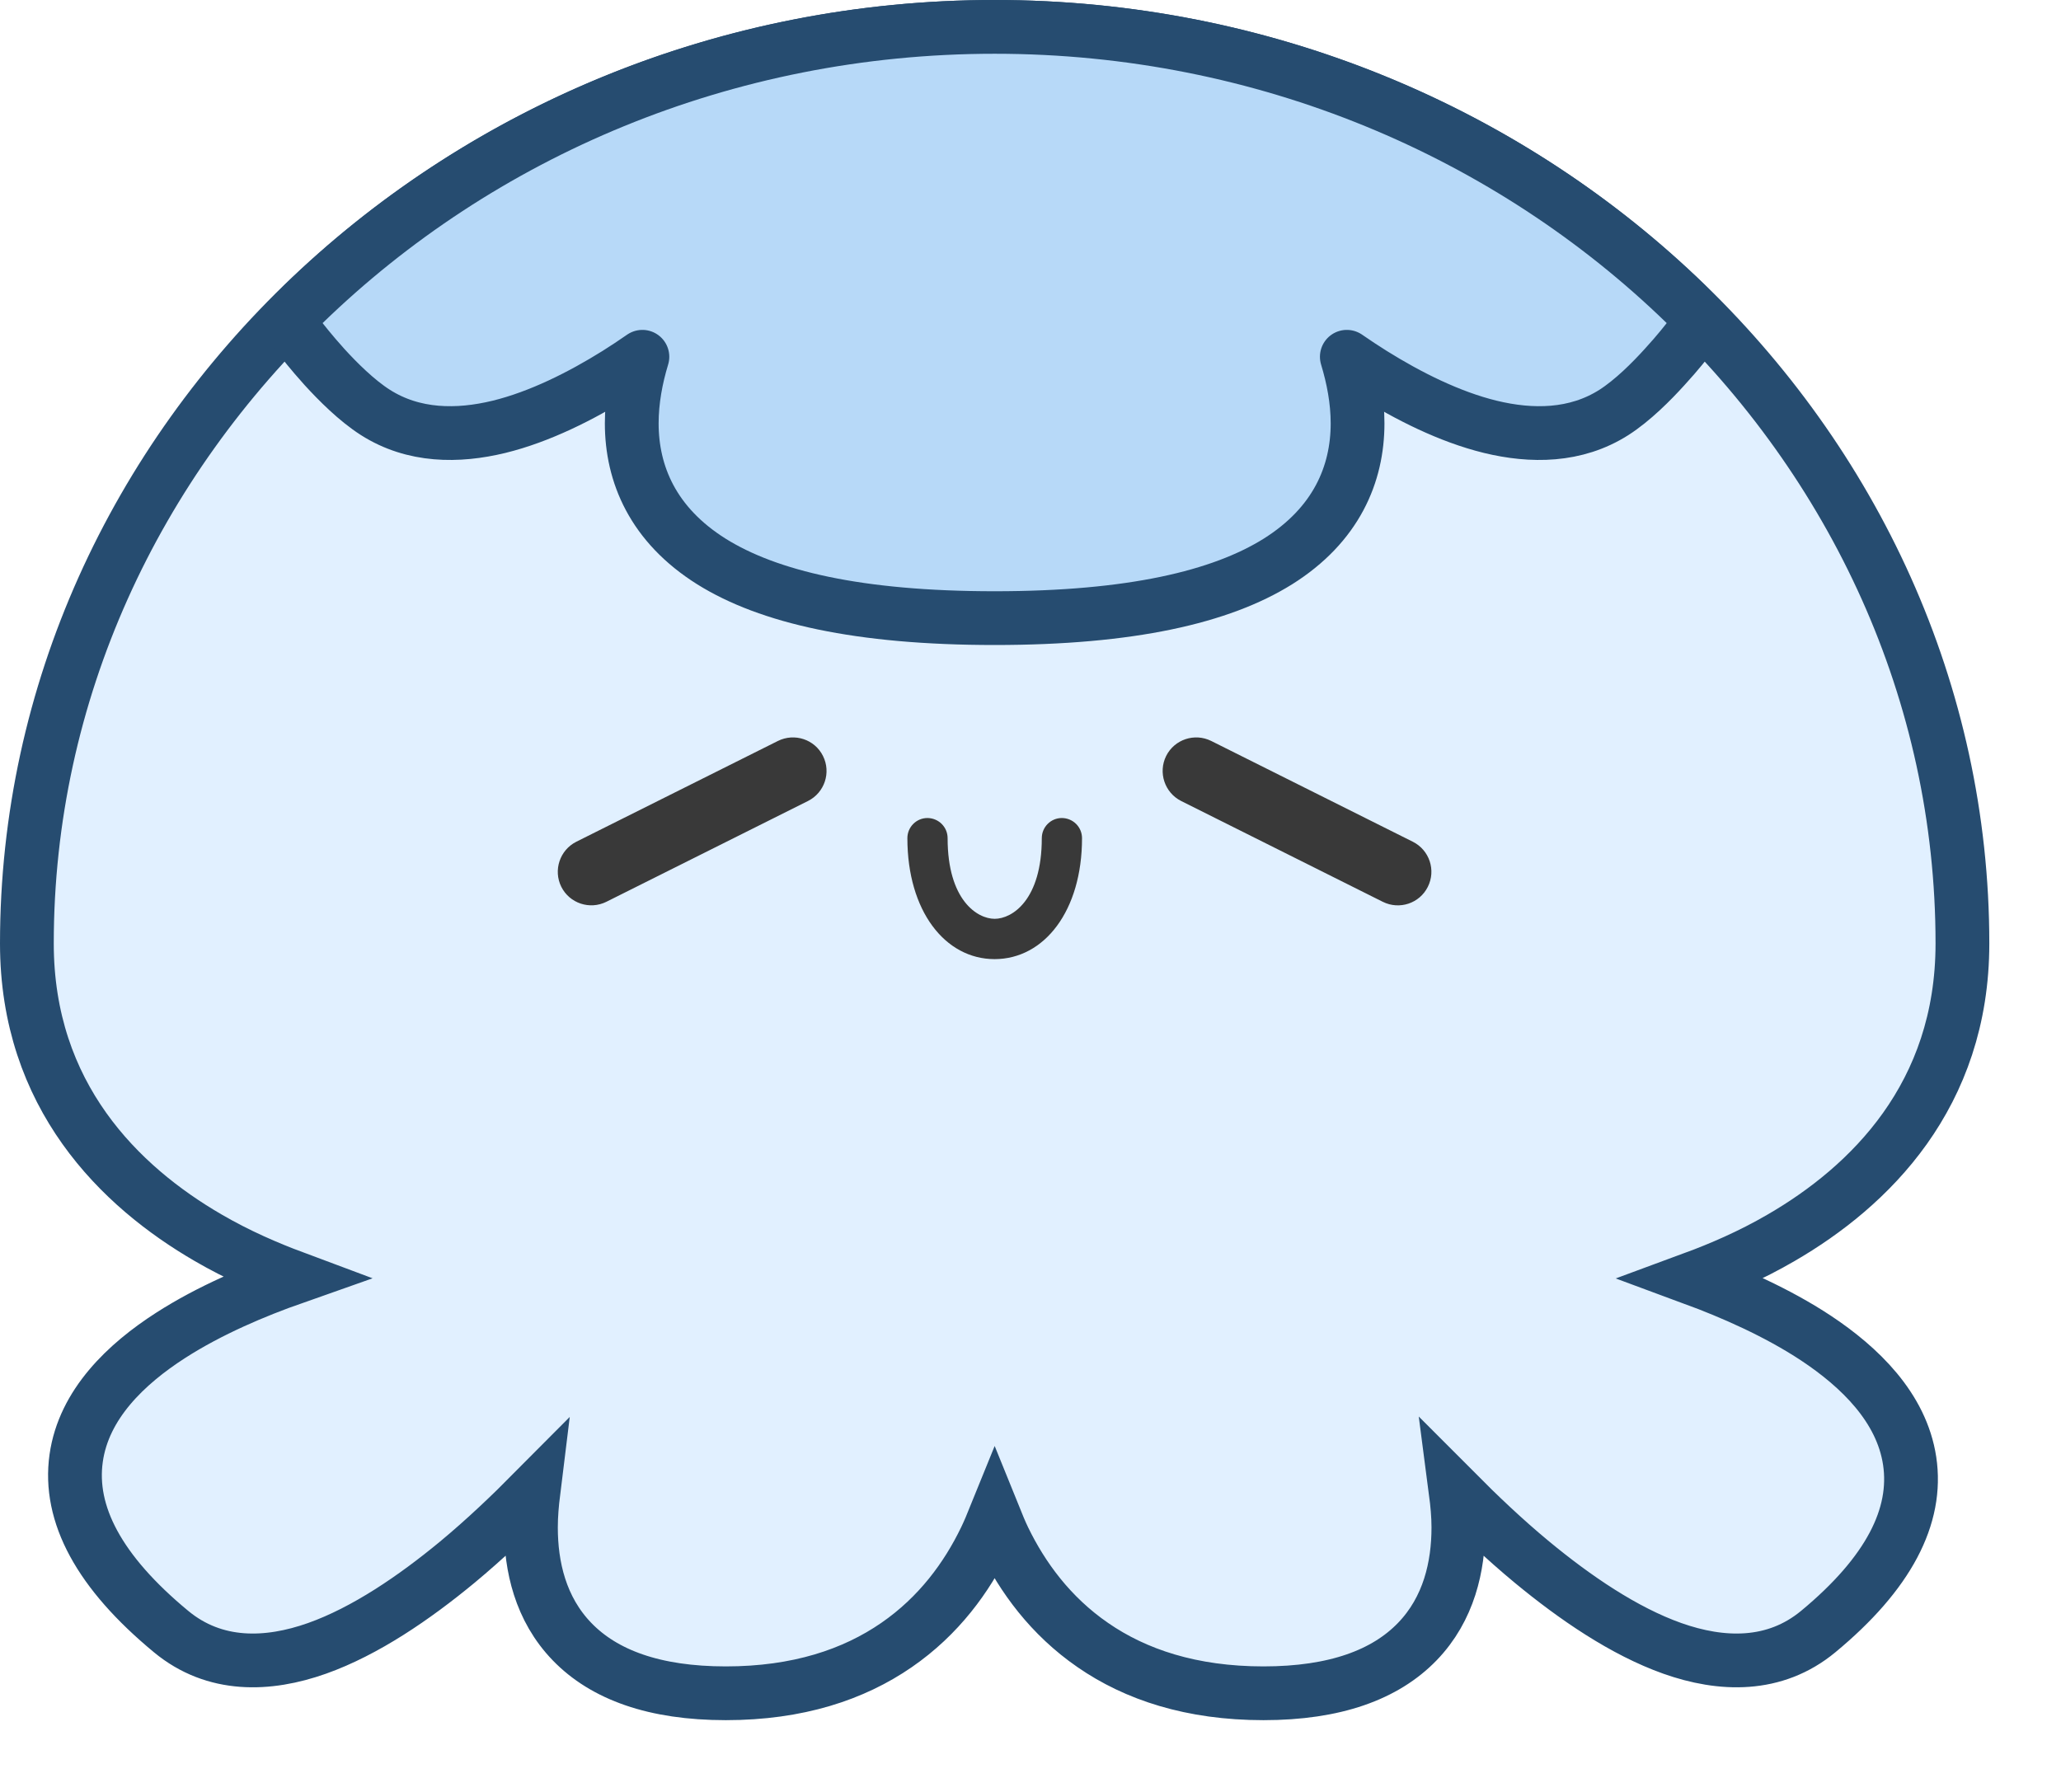
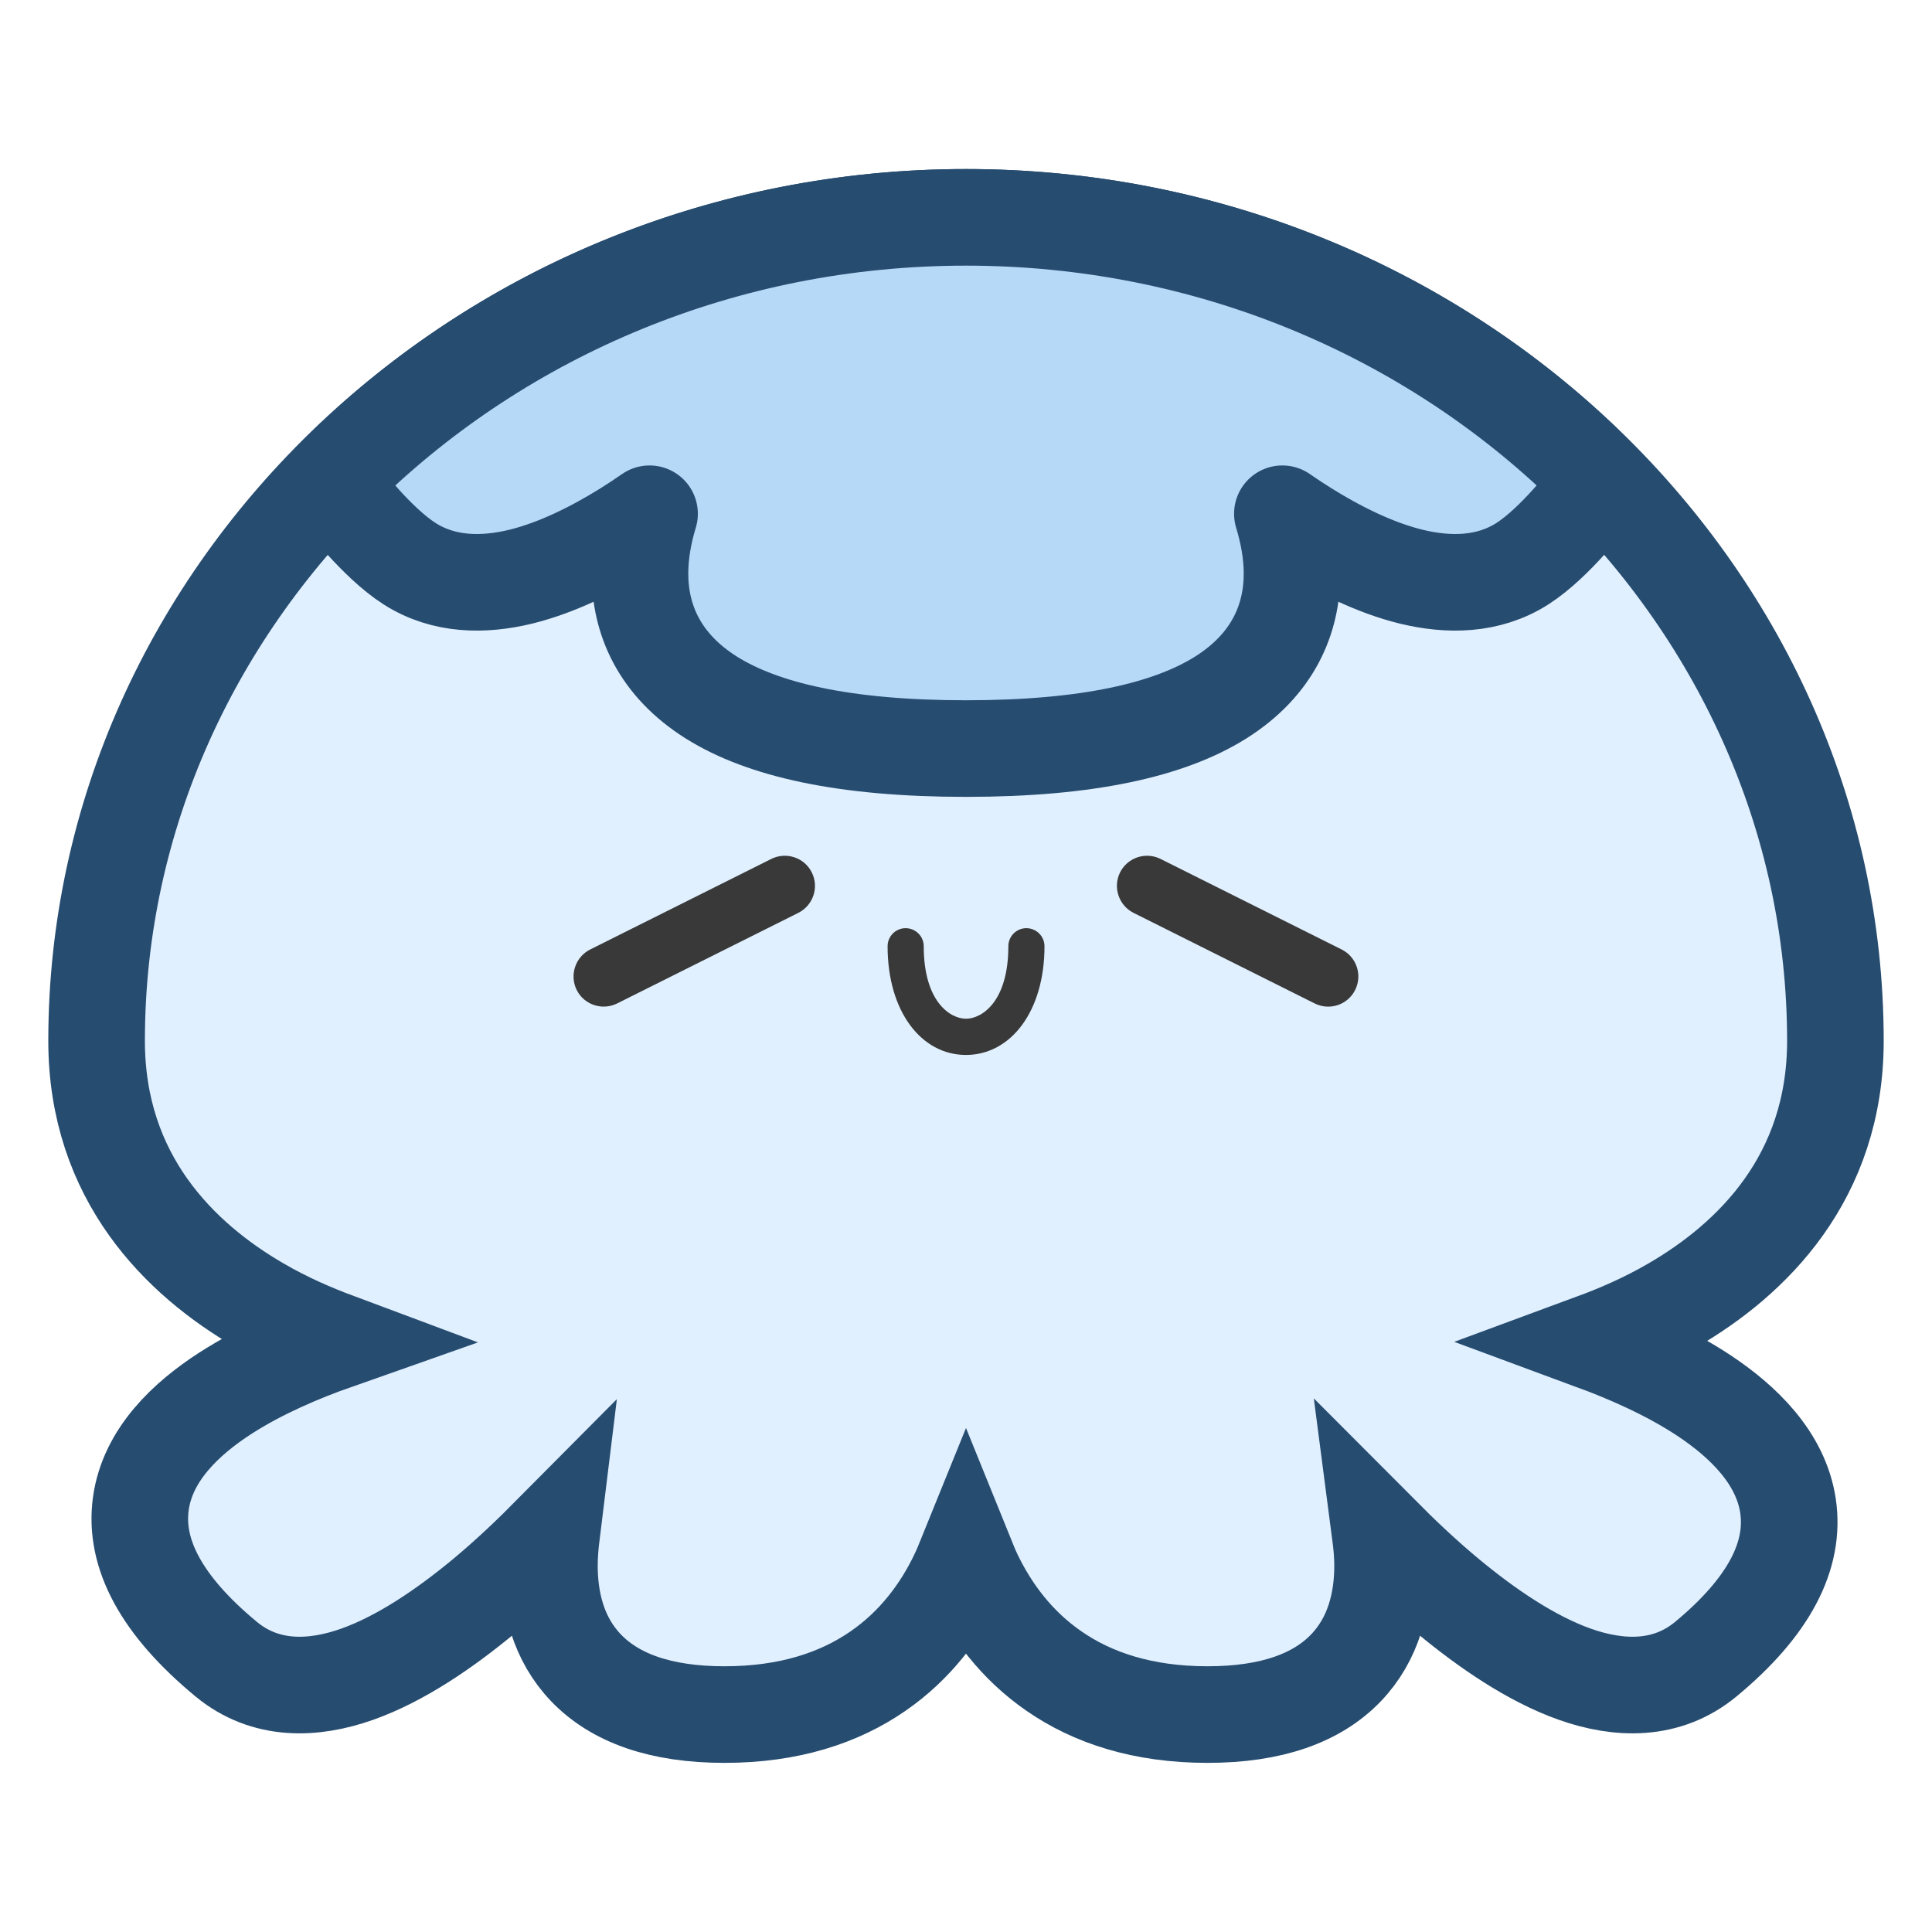
- <svg xmlns="http://www.w3.org/2000/svg" width="23" height="20" viewBox="0 0 23 20" fill="none">
-   <path d="M11.1 0.3C17.05 0.3 21.9 4.919 21.9 10.53C21.9 12.229 20.864 13.243 19.875 13.816C19.535 14.014 19.195 14.159 18.897 14.269C19.322 14.426 19.829 14.646 20.266 14.935C20.753 15.258 21.221 15.709 21.311 16.305C21.404 16.923 21.075 17.561 20.291 18.21C19.803 18.614 19.208 18.591 18.663 18.398C18.122 18.206 17.575 17.831 17.096 17.435C16.784 17.177 16.496 16.901 16.245 16.649C16.262 16.779 16.275 16.913 16.275 17.048C16.275 17.48 16.171 17.956 15.816 18.323C15.459 18.692 14.899 18.899 14.1 18.899C13.295 18.899 12.672 18.69 12.196 18.361C11.721 18.034 11.409 17.601 11.204 17.179C11.165 17.098 11.132 17.017 11.1 16.938C11.068 17.017 11.034 17.098 10.995 17.179C10.791 17.601 10.479 18.034 10.004 18.361C9.527 18.69 8.905 18.899 8.1 18.899C7.301 18.899 6.741 18.692 6.384 18.323C6.029 17.956 5.925 17.48 5.925 17.048C5.925 16.913 5.937 16.779 5.953 16.649C5.703 16.901 5.415 17.177 5.104 17.435C4.625 17.831 4.078 18.206 3.537 18.398C2.992 18.591 2.397 18.614 1.909 18.21C1.105 17.545 0.762 16.898 0.85 16.275C0.935 15.672 1.409 15.223 1.903 14.905C2.341 14.623 2.849 14.41 3.278 14.259C2.986 14.15 2.655 14.008 2.325 13.816C1.336 13.243 0.3 12.229 0.3 10.53C0.3 4.919 5.15 0.3 11.1 0.3Z" fill="#E1F0FF" stroke="#264C70" stroke-width="0.6" />
-   <path d="M18.9 3.605C18.9 3.672 18.878 3.737 18.837 3.789V3.79L18.835 3.791C18.834 3.792 18.833 3.795 18.831 3.797C18.828 3.801 18.823 3.808 18.817 3.815C18.804 3.831 18.786 3.854 18.763 3.882C18.718 3.937 18.653 4.013 18.576 4.097C18.43 4.258 18.22 4.469 18.011 4.603C17.584 4.875 17.09 4.875 16.632 4.764C16.174 4.652 15.716 4.42 15.318 4.172C15.219 4.11 15.122 4.046 15.03 3.982C15.101 4.216 15.15 4.468 15.15 4.725C15.15 5.289 14.915 5.857 14.259 6.268C13.626 6.663 12.621 6.899 11.1 6.899C9.578 6.899 8.574 6.663 7.941 6.268C7.285 5.857 7.05 5.289 7.05 4.725C7.05 4.468 7.098 4.216 7.169 3.982C7.077 4.046 6.981 4.11 6.882 4.172C6.484 4.42 6.025 4.652 5.568 4.764C5.11 4.875 4.616 4.875 4.189 4.603C3.979 4.469 3.769 4.258 3.622 4.097C3.546 4.013 3.482 3.937 3.437 3.882C3.414 3.854 3.396 3.831 3.383 3.815C3.377 3.808 3.372 3.801 3.369 3.797C3.367 3.795 3.365 3.792 3.364 3.791L3.363 3.79V3.789C3.27 3.668 3.282 3.497 3.391 3.391C5.352 1.486 8.082 0.3 11.1 0.3C14.117 0.3 16.848 1.486 18.809 3.391C18.867 3.447 18.9 3.525 18.9 3.605Z" fill="#B7D9F8" stroke="#264C70" stroke-width="0.6" stroke-linejoin="round" />
+ <svg xmlns="http://www.w3.org/2000/svg" width="24" height="24" viewBox="-0.9 -2.4 24 24" fill="none">
+   <path d="M11.1 0.3C17.05 0.3 21.9 4.919 21.9 10.53C21.9 12.229 20.864 13.243 19.875 13.816C19.535 14.014 19.195 14.159 18.897 14.269C19.322 14.426 19.829 14.646 20.266 14.935C20.753 15.258 21.221 15.709 21.311 16.305C21.404 16.923 21.075 17.561 20.291 18.21C19.803 18.614 19.208 18.591 18.663 18.398C18.122 18.206 17.575 17.831 17.096 17.435C16.784 17.177 16.496 16.901 16.245 16.649C16.262 16.779 16.275 16.913 16.275 17.048C16.275 17.48 16.171 17.956 15.816 18.323C15.459 18.692 14.899 18.899 14.1 18.899C13.295 18.899 12.672 18.69 12.196 18.361C11.721 18.034 11.409 17.601 11.204 17.179C11.165 17.098 11.132 17.017 11.1 16.938C11.068 17.017 11.034 17.098 10.995 17.179C10.791 17.601 10.479 18.034 10.004 18.361C9.527 18.69 8.905 18.899 8.1 18.899C7.301 18.899 6.741 18.692 6.384 18.323C6.029 17.956 5.925 17.48 5.925 17.048C5.925 16.913 5.937 16.779 5.953 16.649C5.703 16.901 5.415 17.177 5.104 17.435C4.625 17.831 4.078 18.206 3.537 18.398C2.992 18.591 2.397 18.614 1.909 18.21C1.105 17.545 0.762 16.898 0.85 16.275C0.935 15.672 1.409 15.223 1.903 14.905C2.341 14.623 2.849 14.41 3.278 14.259C2.986 14.15 2.655 14.008 2.325 13.816C1.336 13.243 0.3 12.229 0.3 10.53C0.3 4.919 5.15 0.3 11.1 0.3Z" fill="#E1F0FF" stroke="#264C70" stroke-width="1.2" />
+   <path d="M18.9 3.605C18.9 3.672 18.878 3.737 18.837 3.789V3.79L18.835 3.791C18.834 3.792 18.833 3.795 18.831 3.797C18.828 3.801 18.823 3.808 18.817 3.815C18.804 3.831 18.786 3.854 18.763 3.882C18.718 3.937 18.653 4.013 18.576 4.097C18.43 4.258 18.22 4.469 18.011 4.603C17.584 4.875 17.09 4.875 16.632 4.764C16.174 4.652 15.716 4.42 15.318 4.172C15.219 4.11 15.122 4.046 15.03 3.982C15.101 4.216 15.15 4.468 15.15 4.725C15.15 5.289 14.915 5.857 14.259 6.268C13.626 6.663 12.621 6.899 11.1 6.899C9.578 6.899 8.574 6.663 7.941 6.268C7.285 5.857 7.05 5.289 7.05 4.725C7.05 4.468 7.098 4.216 7.169 3.982C7.077 4.046 6.981 4.11 6.882 4.172C6.484 4.42 6.025 4.652 5.568 4.764C5.11 4.875 4.616 4.875 4.189 4.603C3.979 4.469 3.769 4.258 3.622 4.097C3.546 4.013 3.482 3.937 3.437 3.882C3.414 3.854 3.396 3.831 3.383 3.815C3.377 3.808 3.372 3.801 3.369 3.797C3.367 3.795 3.365 3.792 3.364 3.791L3.363 3.79V3.789C3.27 3.668 3.282 3.497 3.391 3.391C5.352 1.486 8.082 0.3 11.1 0.3C14.117 0.3 16.848 1.486 18.809 3.391C18.867 3.447 18.9 3.525 18.9 3.605Z" fill="#B7D9F8" stroke="#264C70" stroke-width="1.2" stroke-linejoin="round" />
  <path d="M11.85 9.13C11.975 9.131 12.075 9.231 12.075 9.355C12.075 10.165 11.655 10.704 11.1 10.705C10.545 10.705 10.126 10.165 10.126 9.355C10.126 9.231 10.226 9.13 10.35 9.13C10.475 9.131 10.575 9.231 10.575 9.355C10.575 10.045 10.905 10.255 11.1 10.255C11.296 10.255 11.626 10.044 11.626 9.355C11.626 9.231 11.726 9.13 11.85 9.13ZM8.681 8.27C8.866 8.178 9.092 8.252 9.184 8.437C9.277 8.622 9.202 8.847 9.017 8.94L6.767 10.065C6.582 10.157 6.357 10.083 6.264 9.898C6.172 9.713 6.247 9.488 6.431 9.395L8.681 8.27ZM13.014 8.437C13.107 8.252 13.332 8.178 13.517 8.27L15.767 9.395C15.952 9.488 16.027 9.713 15.934 9.898C15.842 10.083 15.617 10.158 15.431 10.065L13.181 8.94C12.997 8.847 12.922 8.622 13.014 8.437Z" fill="#393939" />
</svg>
